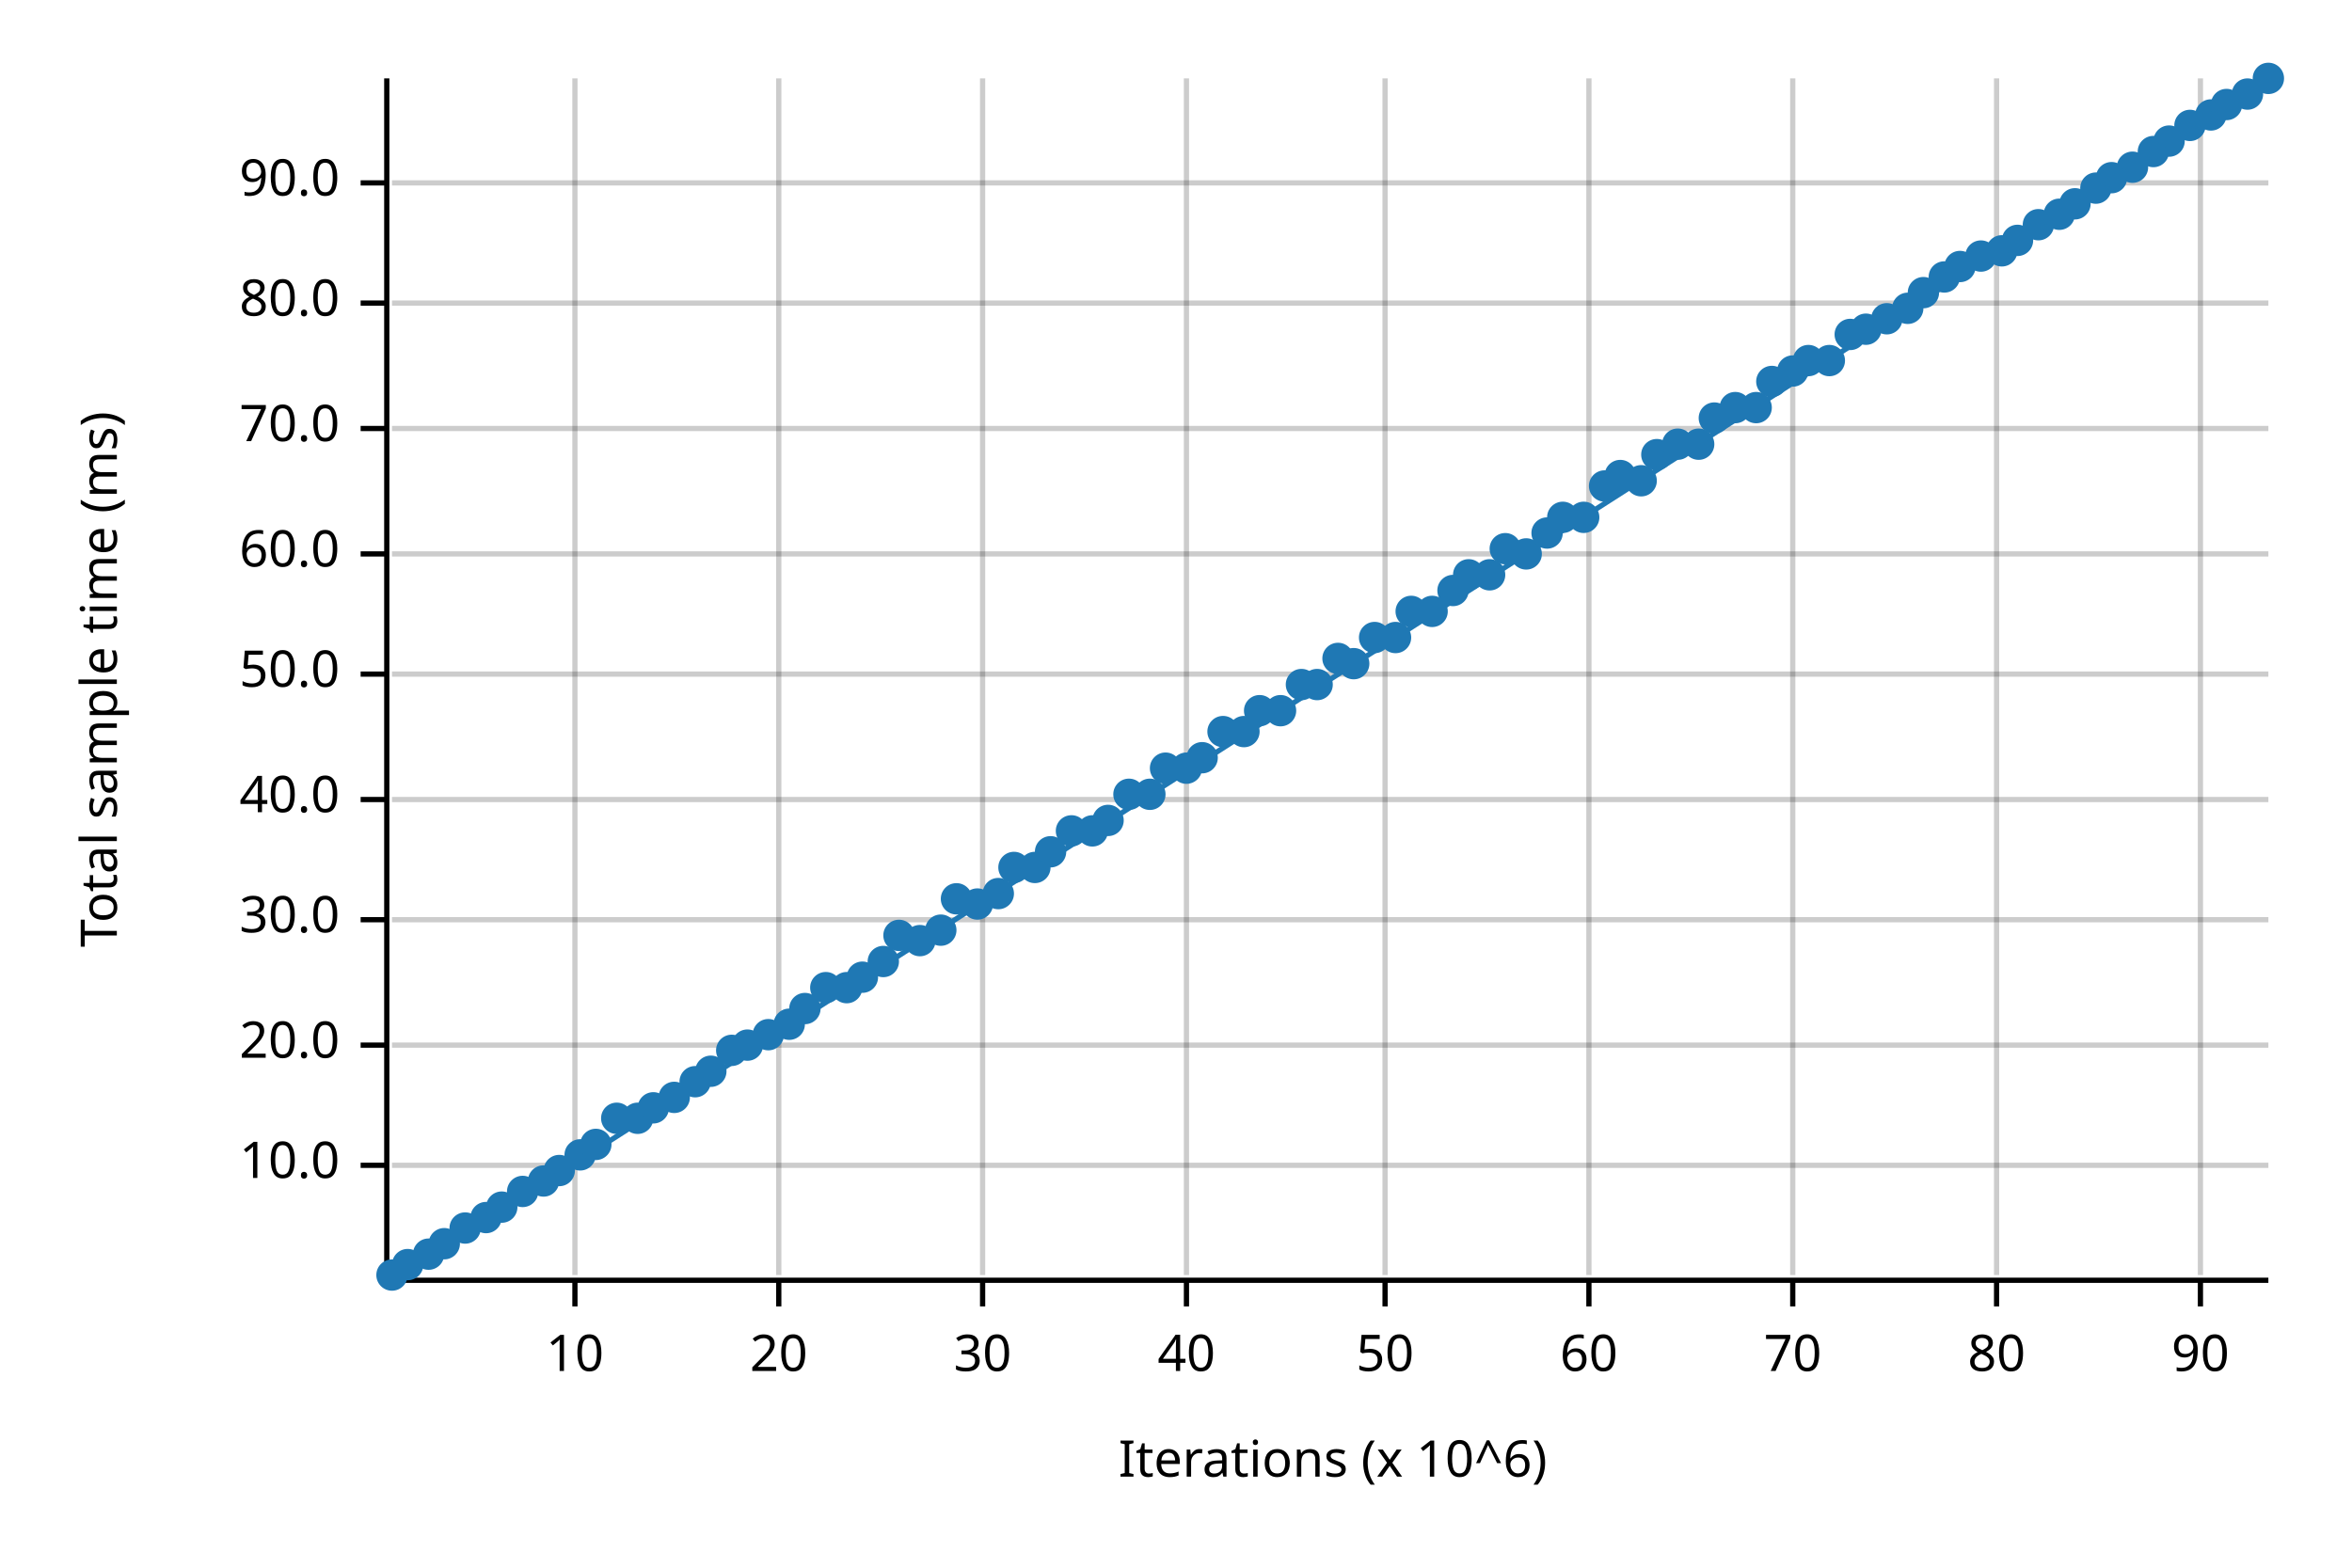
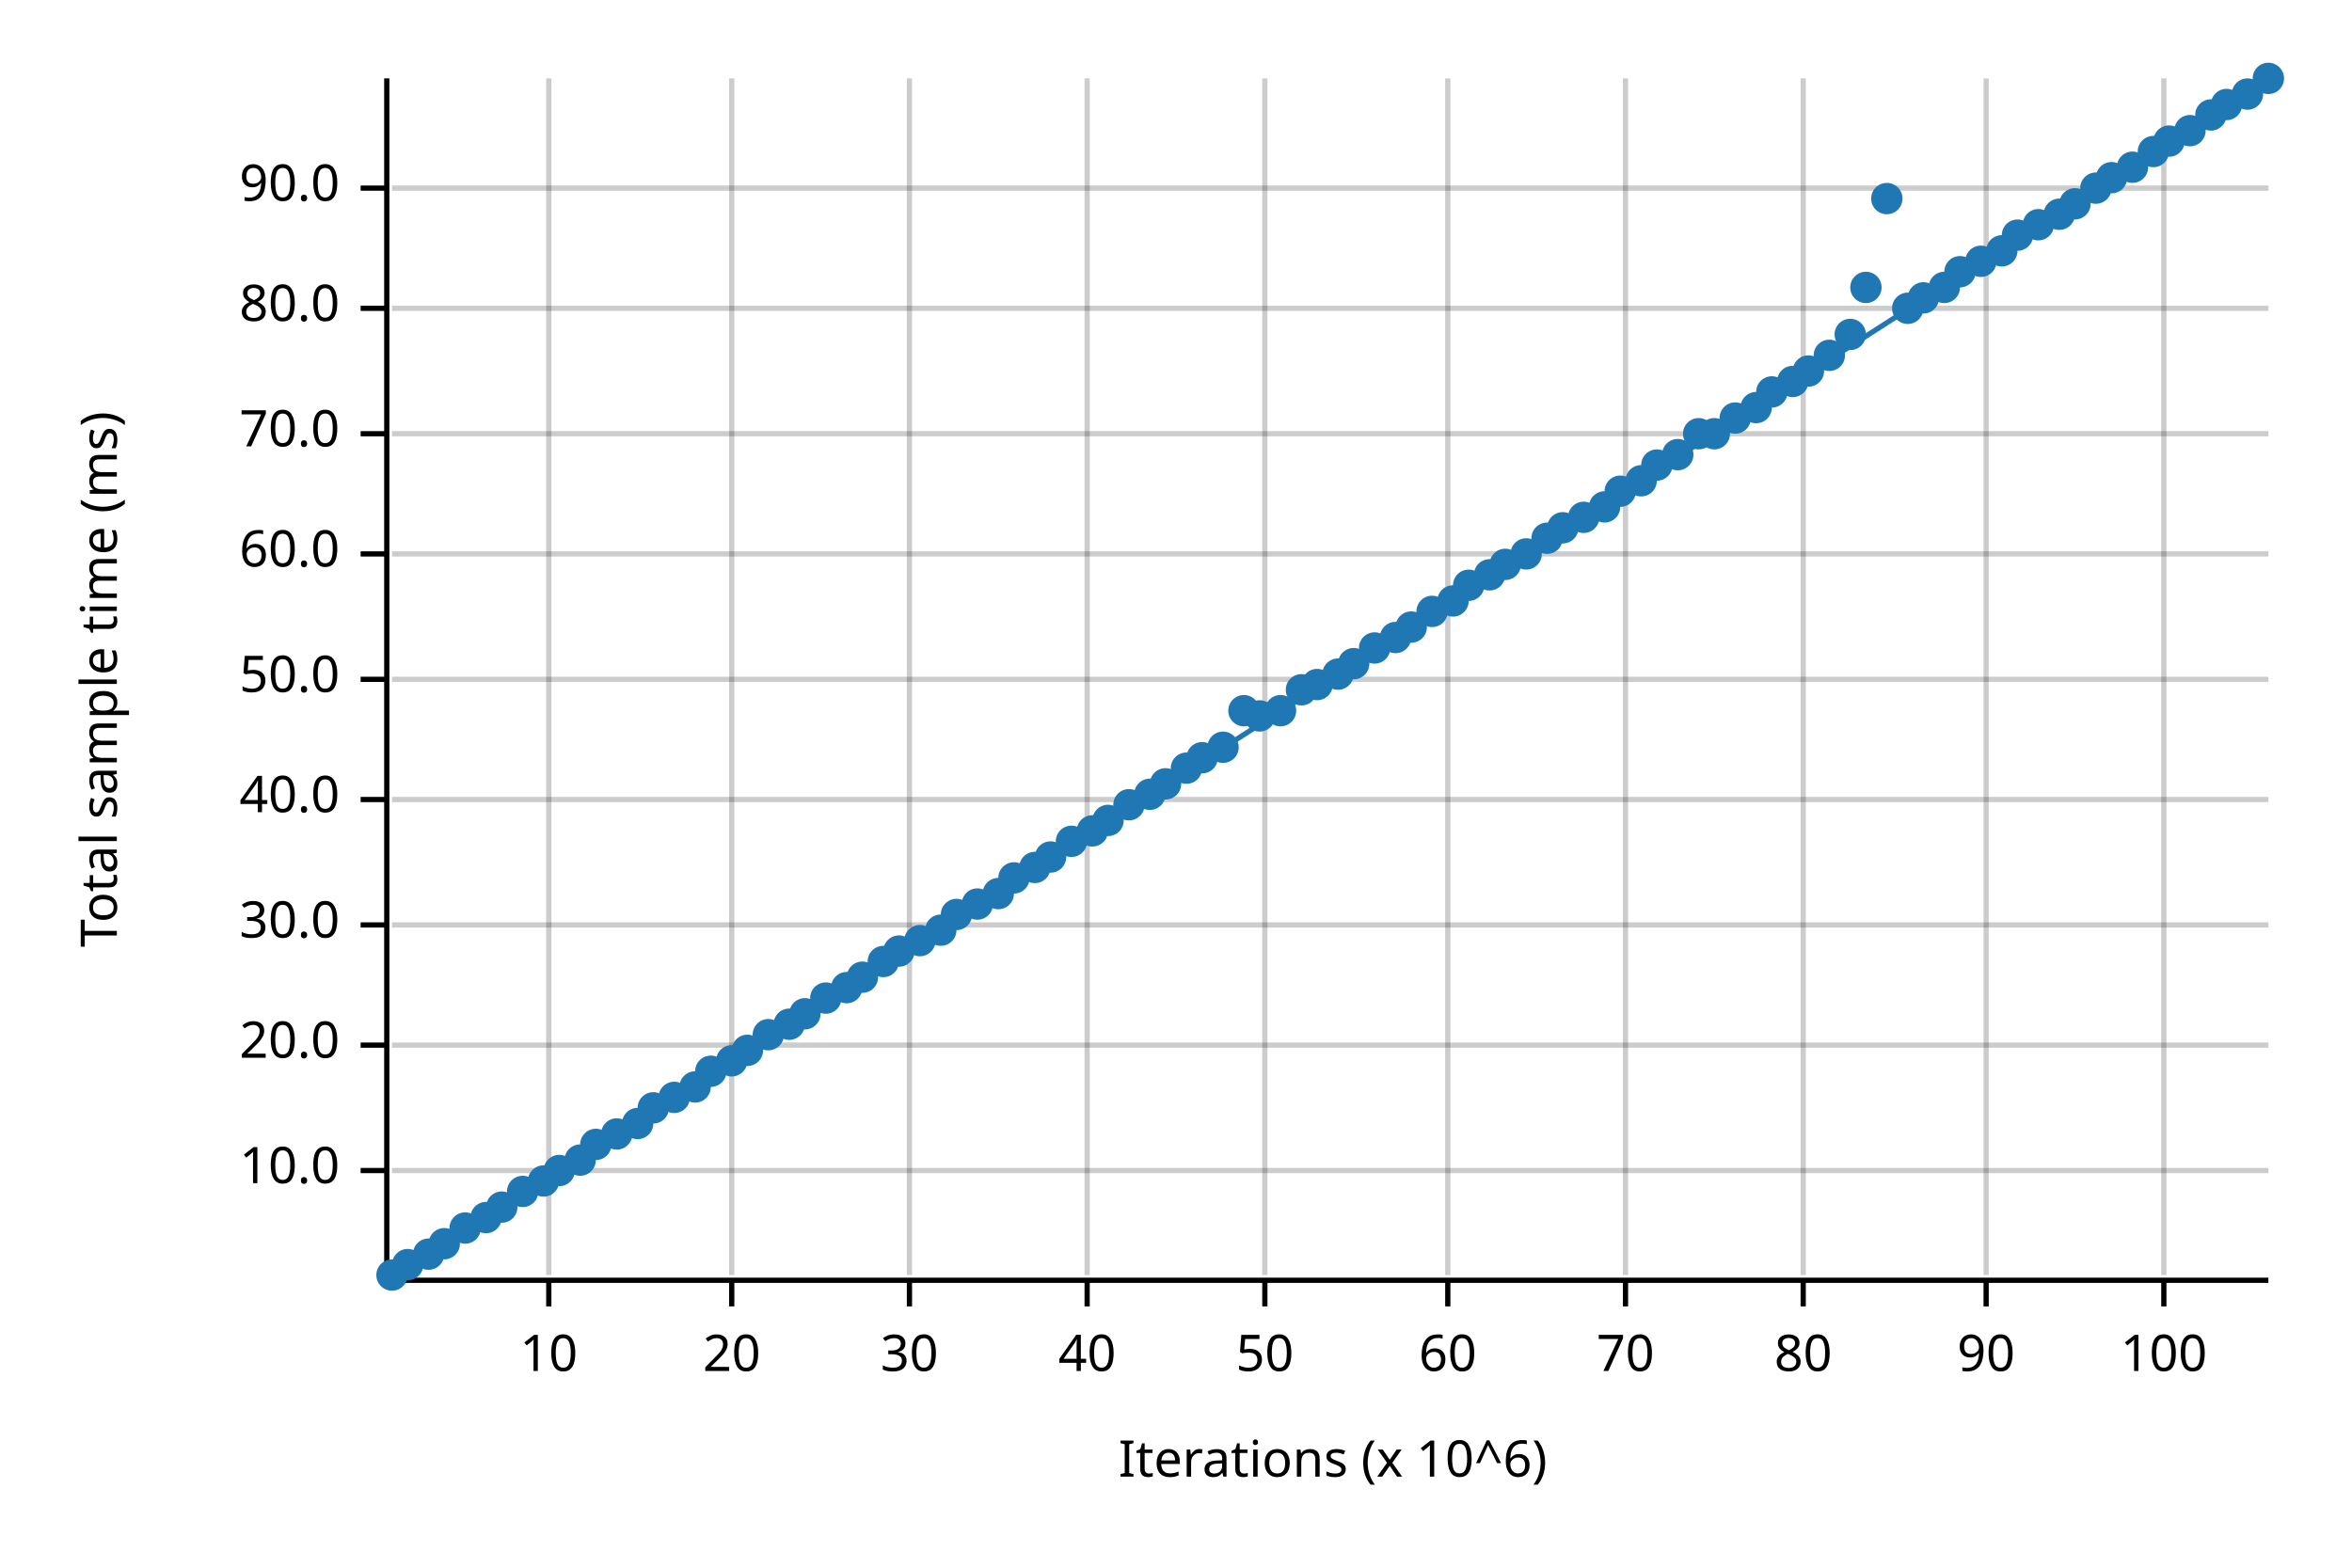
<svg xmlns="http://www.w3.org/2000/svg" width="450" height="300" viewBox="0 0 450 300">
  <text x="15" y="130" dy="0.76em" text-anchor="middle" font-family="sans-serif" font-size="9.677" opacity="1" fill="#000000" transform="rotate(270, 15, 130)">
Total sample time (ms)
</text>
  <text x="255" y="285" dy="-0.5ex" text-anchor="middle" font-family="sans-serif" font-size="9.677" opacity="1" fill="#000000">
Iterations (x 10^6)
</text>
-   <line opacity="0.2" stroke="#000000" stroke-width="1" x1="110" y1="244" x2="110" y2="15" />
-   <line opacity="0.2" stroke="#000000" stroke-width="1" x1="149" y1="244" x2="149" y2="15" />
-   <line opacity="0.2" stroke="#000000" stroke-width="1" x1="188" y1="244" x2="188" y2="15" />
-   <line opacity="0.2" stroke="#000000" stroke-width="1" x1="227" y1="244" x2="227" y2="15" />
-   <line opacity="0.2" stroke="#000000" stroke-width="1" x1="265" y1="244" x2="265" y2="15" />
-   <line opacity="0.2" stroke="#000000" stroke-width="1" x1="304" y1="244" x2="304" y2="15" />
-   <line opacity="0.2" stroke="#000000" stroke-width="1" x1="343" y1="244" x2="343" y2="15" />
-   <line opacity="0.2" stroke="#000000" stroke-width="1" x1="382" y1="244" x2="382" y2="15" />
-   <line opacity="0.2" stroke="#000000" stroke-width="1" x1="421" y1="244" x2="421" y2="15" />
-   <line opacity="0.2" stroke="#000000" stroke-width="1" x1="75" y1="223" x2="434" y2="223" />
+   <line opacity="0.2" stroke="#000000" stroke-width="1" x1="105" y1="244" x2="105" y2="15" />
+   <line opacity="0.2" stroke="#000000" stroke-width="1" x1="140" y1="244" x2="140" y2="15" />
+   <line opacity="0.2" stroke="#000000" stroke-width="1" x1="174" y1="244" x2="174" y2="15" />
+   <line opacity="0.2" stroke="#000000" stroke-width="1" x1="208" y1="244" x2="208" y2="15" />
+   <line opacity="0.2" stroke="#000000" stroke-width="1" x1="242" y1="244" x2="242" y2="15" />
+   <line opacity="0.2" stroke="#000000" stroke-width="1" x1="277" y1="244" x2="277" y2="15" />
+   <line opacity="0.2" stroke="#000000" stroke-width="1" x1="311" y1="244" x2="311" y2="15" />
+   <line opacity="0.2" stroke="#000000" stroke-width="1" x1="345" y1="244" x2="345" y2="15" />
+   <line opacity="0.2" stroke="#000000" stroke-width="1" x1="380" y1="244" x2="380" y2="15" />
+   <line opacity="0.2" stroke="#000000" stroke-width="1" x1="414" y1="244" x2="414" y2="15" />
+   <line opacity="0.2" stroke="#000000" stroke-width="1" x1="75" y1="224" x2="434" y2="224" />
  <line opacity="0.2" stroke="#000000" stroke-width="1" x1="75" y1="200" x2="434" y2="200" />
-   <line opacity="0.2" stroke="#000000" stroke-width="1" x1="75" y1="176" x2="434" y2="176" />
+   <line opacity="0.2" stroke="#000000" stroke-width="1" x1="75" y1="177" x2="434" y2="177" />
  <line opacity="0.2" stroke="#000000" stroke-width="1" x1="75" y1="153" x2="434" y2="153" />
-   <line opacity="0.2" stroke="#000000" stroke-width="1" x1="75" y1="129" x2="434" y2="129" />
+   <line opacity="0.2" stroke="#000000" stroke-width="1" x1="75" y1="130" x2="434" y2="130" />
  <line opacity="0.2" stroke="#000000" stroke-width="1" x1="75" y1="106" x2="434" y2="106" />
-   <line opacity="0.2" stroke="#000000" stroke-width="1" x1="75" y1="82" x2="434" y2="82" />
-   <line opacity="0.2" stroke="#000000" stroke-width="1" x1="75" y1="58" x2="434" y2="58" />
-   <line opacity="0.2" stroke="#000000" stroke-width="1" x1="75" y1="35" x2="434" y2="35" />
+   <line opacity="0.2" stroke="#000000" stroke-width="1" x1="75" y1="83" x2="434" y2="83" />
+   <line opacity="0.2" stroke="#000000" stroke-width="1" x1="75" y1="59" x2="434" y2="59" />
+   <line opacity="0.2" stroke="#000000" stroke-width="1" x1="75" y1="36" x2="434" y2="36" />
  <polyline fill="none" opacity="1" stroke="#000000" stroke-width="1" points="74,15 74,244 " />
-   <text x="65" y="223" dy="0.5ex" text-anchor="end" font-family="sans-serif" font-size="9.677" opacity="1" fill="#000000">
+   <text x="65" y="224" dy="0.5ex" text-anchor="end" font-family="sans-serif" font-size="9.677" opacity="1" fill="#000000">
10.0
</text>
-   <polyline fill="none" opacity="1" stroke="#000000" stroke-width="1" points="69,223 74,223 " />
+   <polyline fill="none" opacity="1" stroke="#000000" stroke-width="1" points="69,224 74,224 " />
  <text x="65" y="200" dy="0.5ex" text-anchor="end" font-family="sans-serif" font-size="9.677" opacity="1" fill="#000000">
20.0
</text>
  <polyline fill="none" opacity="1" stroke="#000000" stroke-width="1" points="69,200 74,200 " />
-   <text x="65" y="176" dy="0.5ex" text-anchor="end" font-family="sans-serif" font-size="9.677" opacity="1" fill="#000000">
+   <text x="65" y="177" dy="0.5ex" text-anchor="end" font-family="sans-serif" font-size="9.677" opacity="1" fill="#000000">
30.0
</text>
-   <polyline fill="none" opacity="1" stroke="#000000" stroke-width="1" points="69,176 74,176 " />
+   <polyline fill="none" opacity="1" stroke="#000000" stroke-width="1" points="69,177 74,177 " />
  <text x="65" y="153" dy="0.5ex" text-anchor="end" font-family="sans-serif" font-size="9.677" opacity="1" fill="#000000">
40.0
</text>
  <polyline fill="none" opacity="1" stroke="#000000" stroke-width="1" points="69,153 74,153 " />
-   <text x="65" y="129" dy="0.5ex" text-anchor="end" font-family="sans-serif" font-size="9.677" opacity="1" fill="#000000">
+   <text x="65" y="130" dy="0.5ex" text-anchor="end" font-family="sans-serif" font-size="9.677" opacity="1" fill="#000000">
50.0
</text>
-   <polyline fill="none" opacity="1" stroke="#000000" stroke-width="1" points="69,129 74,129 " />
+   <polyline fill="none" opacity="1" stroke="#000000" stroke-width="1" points="69,130 74,130 " />
  <text x="65" y="106" dy="0.5ex" text-anchor="end" font-family="sans-serif" font-size="9.677" opacity="1" fill="#000000">
60.0
</text>
  <polyline fill="none" opacity="1" stroke="#000000" stroke-width="1" points="69,106 74,106 " />
-   <text x="65" y="82" dy="0.5ex" text-anchor="end" font-family="sans-serif" font-size="9.677" opacity="1" fill="#000000">
+   <text x="65" y="83" dy="0.5ex" text-anchor="end" font-family="sans-serif" font-size="9.677" opacity="1" fill="#000000">
70.0
</text>
-   <polyline fill="none" opacity="1" stroke="#000000" stroke-width="1" points="69,82 74,82 " />
-   <text x="65" y="58" dy="0.5ex" text-anchor="end" font-family="sans-serif" font-size="9.677" opacity="1" fill="#000000">
+   <polyline fill="none" opacity="1" stroke="#000000" stroke-width="1" points="69,83 74,83 " />
+   <text x="65" y="59" dy="0.5ex" text-anchor="end" font-family="sans-serif" font-size="9.677" opacity="1" fill="#000000">
80.0
</text>
-   <polyline fill="none" opacity="1" stroke="#000000" stroke-width="1" points="69,58 74,58 " />
-   <text x="65" y="35" dy="0.5ex" text-anchor="end" font-family="sans-serif" font-size="9.677" opacity="1" fill="#000000">
+   <polyline fill="none" opacity="1" stroke="#000000" stroke-width="1" points="69,59 74,59 " />
+   <text x="65" y="36" dy="0.5ex" text-anchor="end" font-family="sans-serif" font-size="9.677" opacity="1" fill="#000000">
90.0
</text>
-   <polyline fill="none" opacity="1" stroke="#000000" stroke-width="1" points="69,35 74,35 " />
+   <polyline fill="none" opacity="1" stroke="#000000" stroke-width="1" points="69,36 74,36 " />
  <polyline fill="none" opacity="1" stroke="#000000" stroke-width="1" points="75,245 434,245 " />
-   <text x="110" y="255" dy="0.76em" text-anchor="middle" font-family="sans-serif" font-size="9.677" opacity="1" fill="#000000">
+   <text x="105" y="255" dy="0.76em" text-anchor="middle" font-family="sans-serif" font-size="9.677" opacity="1" fill="#000000">
10
</text>
-   <polyline fill="none" opacity="1" stroke="#000000" stroke-width="1" points="110,245 110,250 " />
-   <text x="149" y="255" dy="0.76em" text-anchor="middle" font-family="sans-serif" font-size="9.677" opacity="1" fill="#000000">
+   <polyline fill="none" opacity="1" stroke="#000000" stroke-width="1" points="105,245 105,250 " />
+   <text x="140" y="255" dy="0.76em" text-anchor="middle" font-family="sans-serif" font-size="9.677" opacity="1" fill="#000000">
20
</text>
-   <polyline fill="none" opacity="1" stroke="#000000" stroke-width="1" points="149,245 149,250 " />
-   <text x="188" y="255" dy="0.76em" text-anchor="middle" font-family="sans-serif" font-size="9.677" opacity="1" fill="#000000">
+   <polyline fill="none" opacity="1" stroke="#000000" stroke-width="1" points="140,245 140,250 " />
+   <text x="174" y="255" dy="0.76em" text-anchor="middle" font-family="sans-serif" font-size="9.677" opacity="1" fill="#000000">
30
</text>
-   <polyline fill="none" opacity="1" stroke="#000000" stroke-width="1" points="188,245 188,250 " />
-   <text x="227" y="255" dy="0.76em" text-anchor="middle" font-family="sans-serif" font-size="9.677" opacity="1" fill="#000000">
+   <polyline fill="none" opacity="1" stroke="#000000" stroke-width="1" points="174,245 174,250 " />
+   <text x="208" y="255" dy="0.76em" text-anchor="middle" font-family="sans-serif" font-size="9.677" opacity="1" fill="#000000">
40
</text>
-   <polyline fill="none" opacity="1" stroke="#000000" stroke-width="1" points="227,245 227,250 " />
-   <text x="265" y="255" dy="0.76em" text-anchor="middle" font-family="sans-serif" font-size="9.677" opacity="1" fill="#000000">
+   <polyline fill="none" opacity="1" stroke="#000000" stroke-width="1" points="208,245 208,250 " />
+   <text x="242" y="255" dy="0.76em" text-anchor="middle" font-family="sans-serif" font-size="9.677" opacity="1" fill="#000000">
50
</text>
-   <polyline fill="none" opacity="1" stroke="#000000" stroke-width="1" points="265,245 265,250 " />
-   <text x="304" y="255" dy="0.76em" text-anchor="middle" font-family="sans-serif" font-size="9.677" opacity="1" fill="#000000">
+   <polyline fill="none" opacity="1" stroke="#000000" stroke-width="1" points="242,245 242,250 " />
+   <text x="277" y="255" dy="0.76em" text-anchor="middle" font-family="sans-serif" font-size="9.677" opacity="1" fill="#000000">
60
</text>
-   <polyline fill="none" opacity="1" stroke="#000000" stroke-width="1" points="304,245 304,250 " />
-   <text x="343" y="255" dy="0.76em" text-anchor="middle" font-family="sans-serif" font-size="9.677" opacity="1" fill="#000000">
+   <polyline fill="none" opacity="1" stroke="#000000" stroke-width="1" points="277,245 277,250 " />
+   <text x="311" y="255" dy="0.76em" text-anchor="middle" font-family="sans-serif" font-size="9.677" opacity="1" fill="#000000">
70
</text>
-   <polyline fill="none" opacity="1" stroke="#000000" stroke-width="1" points="343,245 343,250 " />
-   <text x="382" y="255" dy="0.76em" text-anchor="middle" font-family="sans-serif" font-size="9.677" opacity="1" fill="#000000">
+   <polyline fill="none" opacity="1" stroke="#000000" stroke-width="1" points="311,245 311,250 " />
+   <text x="345" y="255" dy="0.76em" text-anchor="middle" font-family="sans-serif" font-size="9.677" opacity="1" fill="#000000">
80
</text>
-   <polyline fill="none" opacity="1" stroke="#000000" stroke-width="1" points="382,245 382,250 " />
-   <text x="421" y="255" dy="0.76em" text-anchor="middle" font-family="sans-serif" font-size="9.677" opacity="1" fill="#000000">
+   <polyline fill="none" opacity="1" stroke="#000000" stroke-width="1" points="345,245 345,250 " />
+   <text x="380" y="255" dy="0.76em" text-anchor="middle" font-family="sans-serif" font-size="9.677" opacity="1" fill="#000000">
90
</text>
-   <polyline fill="none" opacity="1" stroke="#000000" stroke-width="1" points="421,245 421,250 " />
+   <polyline fill="none" opacity="1" stroke="#000000" stroke-width="1" points="380,245 380,250 " />
+   <text x="414" y="255" dy="0.76em" text-anchor="middle" font-family="sans-serif" font-size="9.677" opacity="1" fill="#000000">
+ 100
+ </text>
+   <polyline fill="none" opacity="1" stroke="#000000" stroke-width="1" points="414,245 414,250 " />
  <circle cx="75" cy="244" r="3" opacity="1" fill="#1F78B4" stroke="none" stroke-width="1" />
  <circle cx="78" cy="242" r="3" opacity="1" fill="#1F78B4" stroke="none" stroke-width="1" />
  <circle cx="82" cy="240" r="3" opacity="1" fill="#1F78B4" stroke="none" stroke-width="1" />
  <circle cx="85" cy="238" r="3" opacity="1" fill="#1F78B4" stroke="none" stroke-width="1" />
  <circle cx="89" cy="235" r="3" opacity="1" fill="#1F78B4" stroke="none" stroke-width="1" />
  <circle cx="93" cy="233" r="3" opacity="1" fill="#1F78B4" stroke="none" stroke-width="1" />
  <circle cx="96" cy="231" r="3" opacity="1" fill="#1F78B4" stroke="none" stroke-width="1" />
  <circle cx="100" cy="228" r="3" opacity="1" fill="#1F78B4" stroke="none" stroke-width="1" />
  <circle cx="104" cy="226" r="3" opacity="1" fill="#1F78B4" stroke="none" stroke-width="1" />
  <circle cx="107" cy="224" r="3" opacity="1" fill="#1F78B4" stroke="none" stroke-width="1" />
-   <circle cx="111" cy="221" r="3" opacity="1" fill="#1F78B4" stroke="none" stroke-width="1" />
+   <circle cx="111" cy="222" r="3" opacity="1" fill="#1F78B4" stroke="none" stroke-width="1" />
  <circle cx="114" cy="219" r="3" opacity="1" fill="#1F78B4" stroke="none" stroke-width="1" />
-   <circle cx="118" cy="214" r="3" opacity="1" fill="#1F78B4" stroke="none" stroke-width="1" />
-   <circle cx="122" cy="214" r="3" opacity="1" fill="#1F78B4" stroke="none" stroke-width="1" />
+   <circle cx="118" cy="217" r="3" opacity="1" fill="#1F78B4" stroke="none" stroke-width="1" />
+   <circle cx="122" cy="215" r="3" opacity="1" fill="#1F78B4" stroke="none" stroke-width="1" />
  <circle cx="125" cy="212" r="3" opacity="1" fill="#1F78B4" stroke="none" stroke-width="1" />
  <circle cx="129" cy="210" r="3" opacity="1" fill="#1F78B4" stroke="none" stroke-width="1" />
-   <circle cx="133" cy="207" r="3" opacity="1" fill="#1F78B4" stroke="none" stroke-width="1" />
+   <circle cx="133" cy="208" r="3" opacity="1" fill="#1F78B4" stroke="none" stroke-width="1" />
  <circle cx="136" cy="205" r="3" opacity="1" fill="#1F78B4" stroke="none" stroke-width="1" />
-   <circle cx="140" cy="201" r="3" opacity="1" fill="#1F78B4" stroke="none" stroke-width="1" />
-   <circle cx="143" cy="200" r="3" opacity="1" fill="#1F78B4" stroke="none" stroke-width="1" />
+   <circle cx="140" cy="203" r="3" opacity="1" fill="#1F78B4" stroke="none" stroke-width="1" />
+   <circle cx="143" cy="201" r="3" opacity="1" fill="#1F78B4" stroke="none" stroke-width="1" />
  <circle cx="147" cy="198" r="3" opacity="1" fill="#1F78B4" stroke="none" stroke-width="1" />
  <circle cx="151" cy="196" r="3" opacity="1" fill="#1F78B4" stroke="none" stroke-width="1" />
-   <circle cx="154" cy="193" r="3" opacity="1" fill="#1F78B4" stroke="none" stroke-width="1" />
-   <circle cx="158" cy="189" r="3" opacity="1" fill="#1F78B4" stroke="none" stroke-width="1" />
+   <circle cx="154" cy="194" r="3" opacity="1" fill="#1F78B4" stroke="none" stroke-width="1" />
+   <circle cx="158" cy="191" r="3" opacity="1" fill="#1F78B4" stroke="none" stroke-width="1" />
  <circle cx="162" cy="189" r="3" opacity="1" fill="#1F78B4" stroke="none" stroke-width="1" />
  <circle cx="165" cy="187" r="3" opacity="1" fill="#1F78B4" stroke="none" stroke-width="1" />
  <circle cx="169" cy="184" r="3" opacity="1" fill="#1F78B4" stroke="none" stroke-width="1" />
-   <circle cx="172" cy="179" r="3" opacity="1" fill="#1F78B4" stroke="none" stroke-width="1" />
+   <circle cx="172" cy="182" r="3" opacity="1" fill="#1F78B4" stroke="none" stroke-width="1" />
  <circle cx="176" cy="180" r="3" opacity="1" fill="#1F78B4" stroke="none" stroke-width="1" />
  <circle cx="180" cy="178" r="3" opacity="1" fill="#1F78B4" stroke="none" stroke-width="1" />
-   <circle cx="183" cy="172" r="3" opacity="1" fill="#1F78B4" stroke="none" stroke-width="1" />
+   <circle cx="183" cy="175" r="3" opacity="1" fill="#1F78B4" stroke="none" stroke-width="1" />
  <circle cx="187" cy="173" r="3" opacity="1" fill="#1F78B4" stroke="none" stroke-width="1" />
  <circle cx="191" cy="171" r="3" opacity="1" fill="#1F78B4" stroke="none" stroke-width="1" />
-   <circle cx="194" cy="166" r="3" opacity="1" fill="#1F78B4" stroke="none" stroke-width="1" />
+   <circle cx="194" cy="168" r="3" opacity="1" fill="#1F78B4" stroke="none" stroke-width="1" />
  <circle cx="198" cy="166" r="3" opacity="1" fill="#1F78B4" stroke="none" stroke-width="1" />
-   <circle cx="201" cy="163" r="3" opacity="1" fill="#1F78B4" stroke="none" stroke-width="1" />
-   <circle cx="205" cy="159" r="3" opacity="1" fill="#1F78B4" stroke="none" stroke-width="1" />
+   <circle cx="201" cy="164" r="3" opacity="1" fill="#1F78B4" stroke="none" stroke-width="1" />
+   <circle cx="205" cy="161" r="3" opacity="1" fill="#1F78B4" stroke="none" stroke-width="1" />
  <circle cx="209" cy="159" r="3" opacity="1" fill="#1F78B4" stroke="none" stroke-width="1" />
  <circle cx="212" cy="157" r="3" opacity="1" fill="#1F78B4" stroke="none" stroke-width="1" />
-   <circle cx="216" cy="152" r="3" opacity="1" fill="#1F78B4" stroke="none" stroke-width="1" />
+   <circle cx="216" cy="154" r="3" opacity="1" fill="#1F78B4" stroke="none" stroke-width="1" />
  <circle cx="220" cy="152" r="3" opacity="1" fill="#1F78B4" stroke="none" stroke-width="1" />
-   <circle cx="223" cy="147" r="3" opacity="1" fill="#1F78B4" stroke="none" stroke-width="1" />
+   <circle cx="223" cy="150" r="3" opacity="1" fill="#1F78B4" stroke="none" stroke-width="1" />
  <circle cx="227" cy="147" r="3" opacity="1" fill="#1F78B4" stroke="none" stroke-width="1" />
  <circle cx="230" cy="145" r="3" opacity="1" fill="#1F78B4" stroke="none" stroke-width="1" />
-   <circle cx="234" cy="140" r="3" opacity="1" fill="#1F78B4" stroke="none" stroke-width="1" />
-   <circle cx="238" cy="140" r="3" opacity="1" fill="#1F78B4" stroke="none" stroke-width="1" />
-   <circle cx="241" cy="136" r="3" opacity="1" fill="#1F78B4" stroke="none" stroke-width="1" />
+   <circle cx="234" cy="143" r="3" opacity="1" fill="#1F78B4" stroke="none" stroke-width="1" />
+   <circle cx="238" cy="136" r="3" opacity="1" fill="#1F78B4" stroke="none" stroke-width="1" />
+   <circle cx="241" cy="137" r="3" opacity="1" fill="#1F78B4" stroke="none" stroke-width="1" />
  <circle cx="245" cy="136" r="3" opacity="1" fill="#1F78B4" stroke="none" stroke-width="1" />
-   <circle cx="249" cy="131" r="3" opacity="1" fill="#1F78B4" stroke="none" stroke-width="1" />
+   <circle cx="249" cy="132" r="3" opacity="1" fill="#1F78B4" stroke="none" stroke-width="1" />
  <circle cx="252" cy="131" r="3" opacity="1" fill="#1F78B4" stroke="none" stroke-width="1" />
-   <circle cx="256" cy="126" r="3" opacity="1" fill="#1F78B4" stroke="none" stroke-width="1" />
+   <circle cx="256" cy="129" r="3" opacity="1" fill="#1F78B4" stroke="none" stroke-width="1" />
  <circle cx="259" cy="127" r="3" opacity="1" fill="#1F78B4" stroke="none" stroke-width="1" />
-   <circle cx="263" cy="122" r="3" opacity="1" fill="#1F78B4" stroke="none" stroke-width="1" />
+   <circle cx="263" cy="124" r="3" opacity="1" fill="#1F78B4" stroke="none" stroke-width="1" />
  <circle cx="267" cy="122" r="3" opacity="1" fill="#1F78B4" stroke="none" stroke-width="1" />
-   <circle cx="270" cy="117" r="3" opacity="1" fill="#1F78B4" stroke="none" stroke-width="1" />
+   <circle cx="270" cy="120" r="3" opacity="1" fill="#1F78B4" stroke="none" stroke-width="1" />
  <circle cx="274" cy="117" r="3" opacity="1" fill="#1F78B4" stroke="none" stroke-width="1" />
-   <circle cx="278" cy="113" r="3" opacity="1" fill="#1F78B4" stroke="none" stroke-width="1" />
-   <circle cx="281" cy="110" r="3" opacity="1" fill="#1F78B4" stroke="none" stroke-width="1" />
+   <circle cx="278" cy="115" r="3" opacity="1" fill="#1F78B4" stroke="none" stroke-width="1" />
+   <circle cx="281" cy="112" r="3" opacity="1" fill="#1F78B4" stroke="none" stroke-width="1" />
  <circle cx="285" cy="110" r="3" opacity="1" fill="#1F78B4" stroke="none" stroke-width="1" />
-   <circle cx="288" cy="105" r="3" opacity="1" fill="#1F78B4" stroke="none" stroke-width="1" />
+   <circle cx="288" cy="108" r="3" opacity="1" fill="#1F78B4" stroke="none" stroke-width="1" />
  <circle cx="292" cy="106" r="3" opacity="1" fill="#1F78B4" stroke="none" stroke-width="1" />
-   <circle cx="296" cy="102" r="3" opacity="1" fill="#1F78B4" stroke="none" stroke-width="1" />
-   <circle cx="299" cy="99" r="3" opacity="1" fill="#1F78B4" stroke="none" stroke-width="1" />
+   <circle cx="296" cy="103" r="3" opacity="1" fill="#1F78B4" stroke="none" stroke-width="1" />
+   <circle cx="299" cy="101" r="3" opacity="1" fill="#1F78B4" stroke="none" stroke-width="1" />
  <circle cx="303" cy="99" r="3" opacity="1" fill="#1F78B4" stroke="none" stroke-width="1" />
-   <circle cx="307" cy="93" r="3" opacity="1" fill="#1F78B4" stroke="none" stroke-width="1" />
-   <circle cx="310" cy="91" r="3" opacity="1" fill="#1F78B4" stroke="none" stroke-width="1" />
+   <circle cx="307" cy="97" r="3" opacity="1" fill="#1F78B4" stroke="none" stroke-width="1" />
+   <circle cx="310" cy="94" r="3" opacity="1" fill="#1F78B4" stroke="none" stroke-width="1" />
  <circle cx="314" cy="92" r="3" opacity="1" fill="#1F78B4" stroke="none" stroke-width="1" />
-   <circle cx="317" cy="87" r="3" opacity="1" fill="#1F78B4" stroke="none" stroke-width="1" />
-   <circle cx="321" cy="85" r="3" opacity="1" fill="#1F78B4" stroke="none" stroke-width="1" />
-   <circle cx="325" cy="85" r="3" opacity="1" fill="#1F78B4" stroke="none" stroke-width="1" />
-   <circle cx="328" cy="80" r="3" opacity="1" fill="#1F78B4" stroke="none" stroke-width="1" />
-   <circle cx="332" cy="78" r="3" opacity="1" fill="#1F78B4" stroke="none" stroke-width="1" />
+   <circle cx="317" cy="89" r="3" opacity="1" fill="#1F78B4" stroke="none" stroke-width="1" />
+   <circle cx="321" cy="87" r="3" opacity="1" fill="#1F78B4" stroke="none" stroke-width="1" />
+   <circle cx="325" cy="83" r="3" opacity="1" fill="#1F78B4" stroke="none" stroke-width="1" />
+   <circle cx="328" cy="83" r="3" opacity="1" fill="#1F78B4" stroke="none" stroke-width="1" />
+   <circle cx="332" cy="80" r="3" opacity="1" fill="#1F78B4" stroke="none" stroke-width="1" />
  <circle cx="336" cy="78" r="3" opacity="1" fill="#1F78B4" stroke="none" stroke-width="1" />
-   <circle cx="339" cy="73" r="3" opacity="1" fill="#1F78B4" stroke="none" stroke-width="1" />
-   <circle cx="343" cy="71" r="3" opacity="1" fill="#1F78B4" stroke="none" stroke-width="1" />
-   <circle cx="346" cy="69" r="3" opacity="1" fill="#1F78B4" stroke="none" stroke-width="1" />
-   <circle cx="350" cy="69" r="3" opacity="1" fill="#1F78B4" stroke="none" stroke-width="1" />
+   <circle cx="339" cy="75" r="3" opacity="1" fill="#1F78B4" stroke="none" stroke-width="1" />
+   <circle cx="343" cy="73" r="3" opacity="1" fill="#1F78B4" stroke="none" stroke-width="1" />
+   <circle cx="346" cy="71" r="3" opacity="1" fill="#1F78B4" stroke="none" stroke-width="1" />
+   <circle cx="350" cy="68" r="3" opacity="1" fill="#1F78B4" stroke="none" stroke-width="1" />
  <circle cx="354" cy="64" r="3" opacity="1" fill="#1F78B4" stroke="none" stroke-width="1" />
-   <circle cx="357" cy="63" r="3" opacity="1" fill="#1F78B4" stroke="none" stroke-width="1" />
-   <circle cx="361" cy="61" r="3" opacity="1" fill="#1F78B4" stroke="none" stroke-width="1" />
+   <circle cx="357" cy="55" r="3" opacity="1" fill="#1F78B4" stroke="none" stroke-width="1" />
+   <circle cx="361" cy="38" r="3" opacity="1" fill="#1F78B4" stroke="none" stroke-width="1" />
  <circle cx="365" cy="59" r="3" opacity="1" fill="#1F78B4" stroke="none" stroke-width="1" />
-   <circle cx="368" cy="56" r="3" opacity="1" fill="#1F78B4" stroke="none" stroke-width="1" />
-   <circle cx="372" cy="53" r="3" opacity="1" fill="#1F78B4" stroke="none" stroke-width="1" />
-   <circle cx="375" cy="51" r="3" opacity="1" fill="#1F78B4" stroke="none" stroke-width="1" />
-   <circle cx="379" cy="49" r="3" opacity="1" fill="#1F78B4" stroke="none" stroke-width="1" />
+   <circle cx="368" cy="57" r="3" opacity="1" fill="#1F78B4" stroke="none" stroke-width="1" />
+   <circle cx="372" cy="55" r="3" opacity="1" fill="#1F78B4" stroke="none" stroke-width="1" />
+   <circle cx="375" cy="52" r="3" opacity="1" fill="#1F78B4" stroke="none" stroke-width="1" />
+   <circle cx="379" cy="50" r="3" opacity="1" fill="#1F78B4" stroke="none" stroke-width="1" />
  <circle cx="383" cy="48" r="3" opacity="1" fill="#1F78B4" stroke="none" stroke-width="1" />
-   <circle cx="386" cy="46" r="3" opacity="1" fill="#1F78B4" stroke="none" stroke-width="1" />
+   <circle cx="386" cy="45" r="3" opacity="1" fill="#1F78B4" stroke="none" stroke-width="1" />
  <circle cx="390" cy="43" r="3" opacity="1" fill="#1F78B4" stroke="none" stroke-width="1" />
  <circle cx="394" cy="41" r="3" opacity="1" fill="#1F78B4" stroke="none" stroke-width="1" />
  <circle cx="397" cy="39" r="3" opacity="1" fill="#1F78B4" stroke="none" stroke-width="1" />
  <circle cx="401" cy="36" r="3" opacity="1" fill="#1F78B4" stroke="none" stroke-width="1" />
  <circle cx="404" cy="34" r="3" opacity="1" fill="#1F78B4" stroke="none" stroke-width="1" />
  <circle cx="408" cy="32" r="3" opacity="1" fill="#1F78B4" stroke="none" stroke-width="1" />
  <circle cx="412" cy="29" r="3" opacity="1" fill="#1F78B4" stroke="none" stroke-width="1" />
  <circle cx="415" cy="27" r="3" opacity="1" fill="#1F78B4" stroke="none" stroke-width="1" />
-   <circle cx="419" cy="24" r="3" opacity="1" fill="#1F78B4" stroke="none" stroke-width="1" />
+   <circle cx="419" cy="25" r="3" opacity="1" fill="#1F78B4" stroke="none" stroke-width="1" />
  <circle cx="423" cy="22" r="3" opacity="1" fill="#1F78B4" stroke="none" stroke-width="1" />
  <circle cx="426" cy="20" r="3" opacity="1" fill="#1F78B4" stroke="none" stroke-width="1" />
  <circle cx="430" cy="18" r="3" opacity="1" fill="#1F78B4" stroke="none" stroke-width="1" />
  <circle cx="434" cy="15" r="3" opacity="1" fill="#1F78B4" stroke="none" stroke-width="1" />
  <polyline fill="none" opacity="1" stroke="#1F78B4" stroke-width="1" points="75,245 434,15 " />
  <polygon opacity="0.25" fill="#1F78B4" points="75,245 434,15 434,15 " />
</svg>
